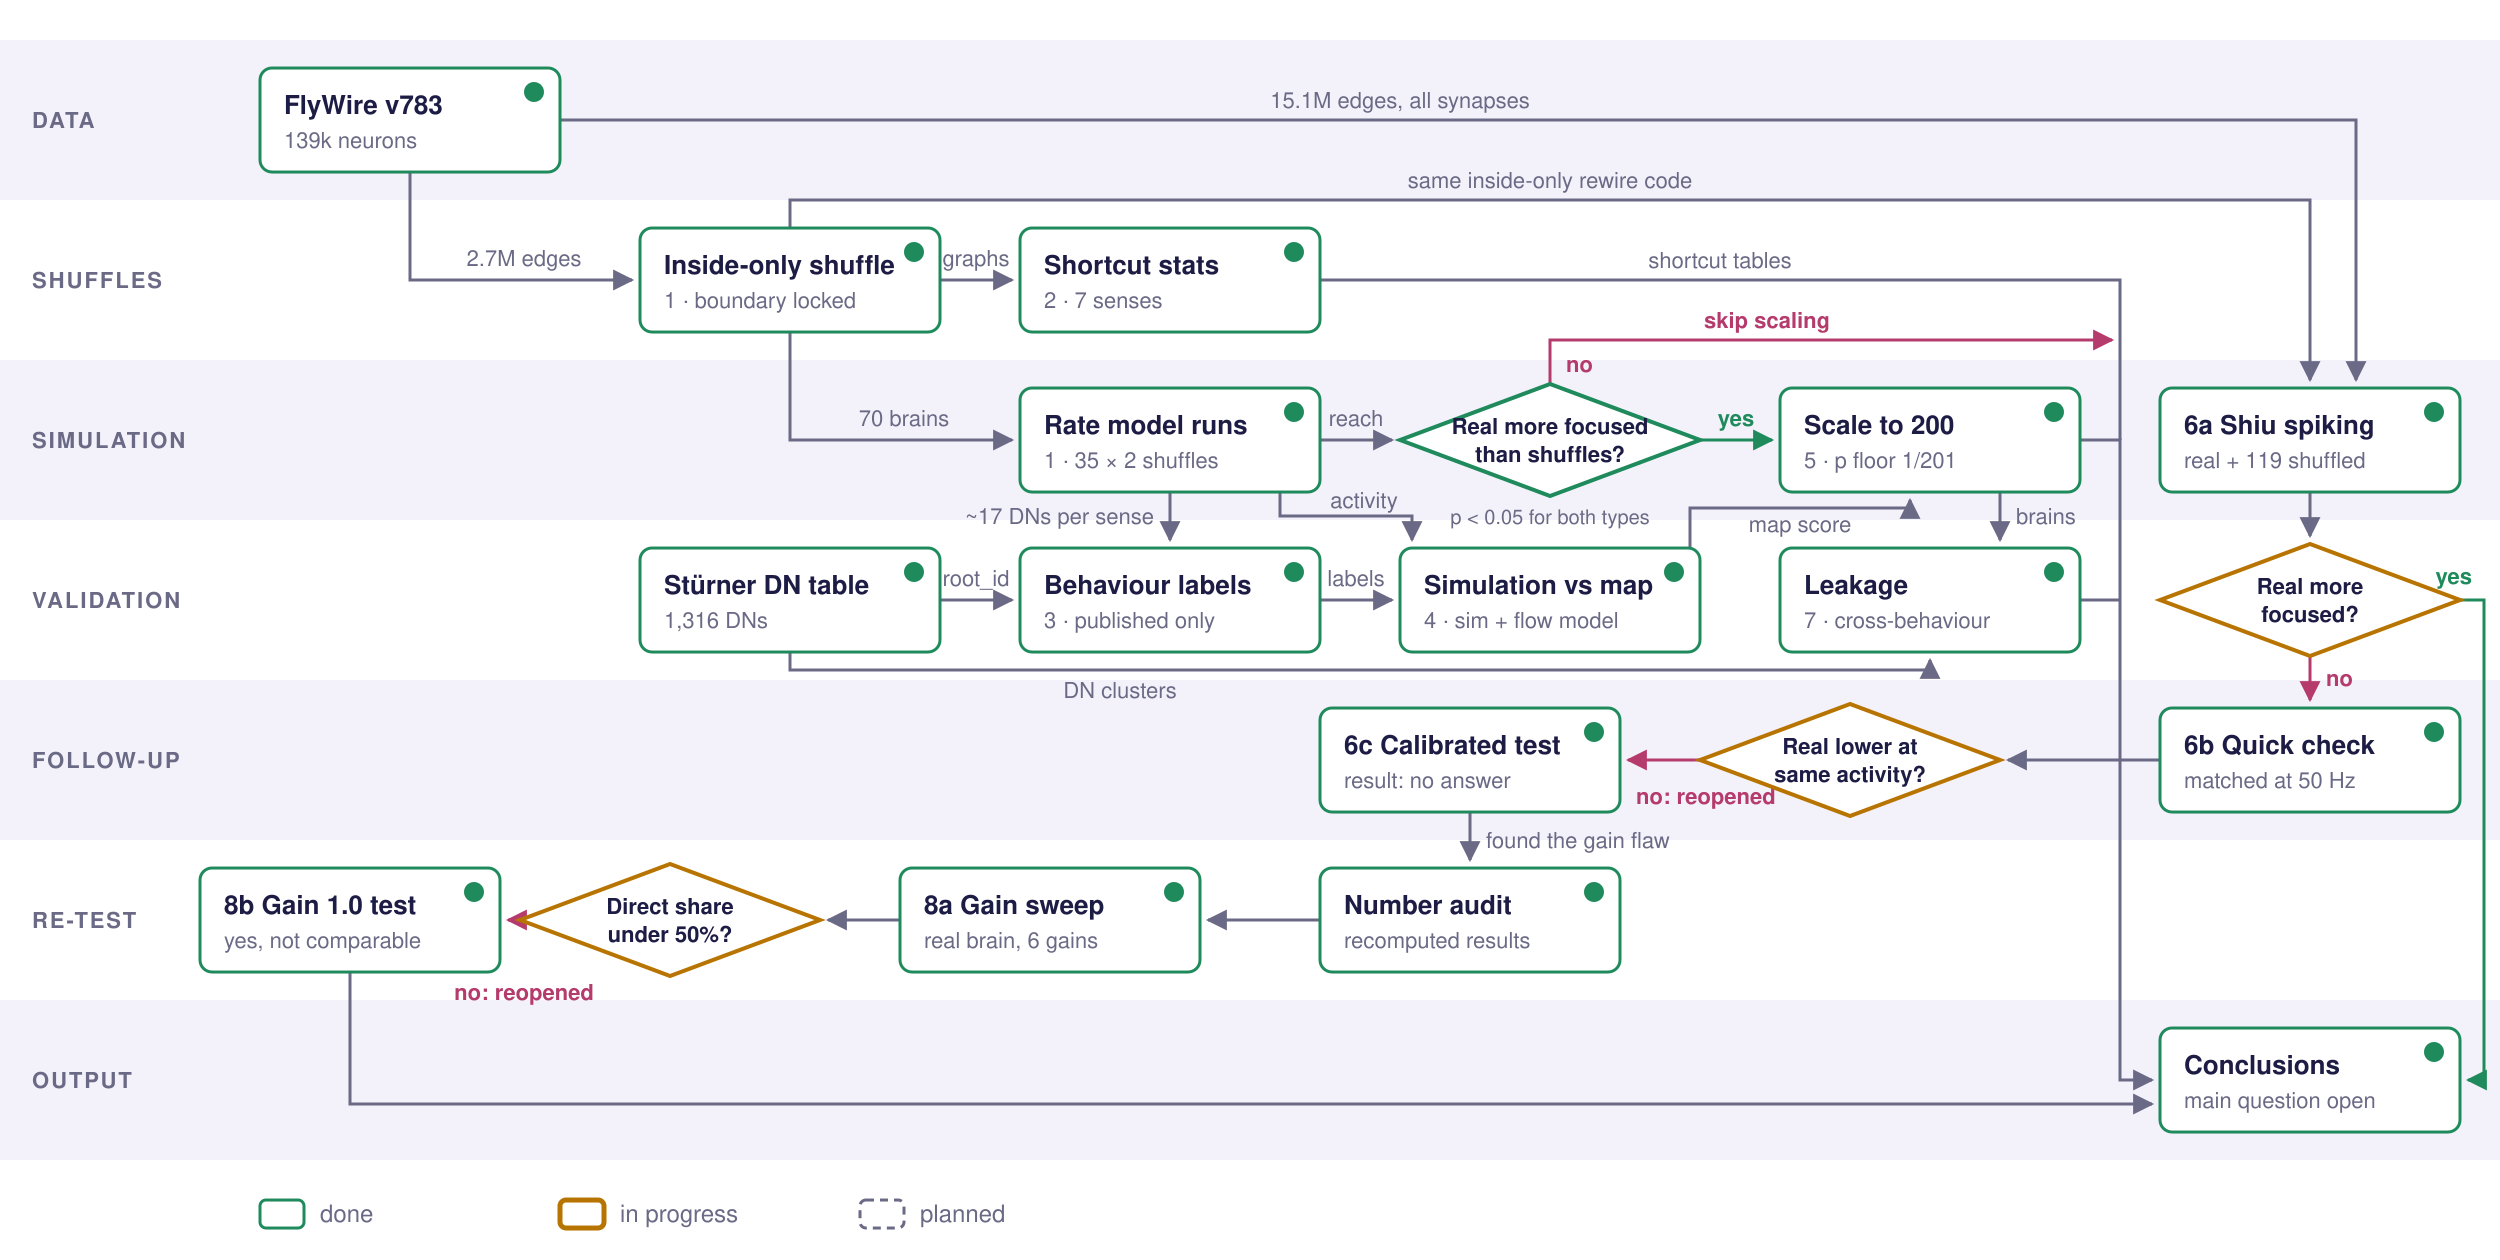
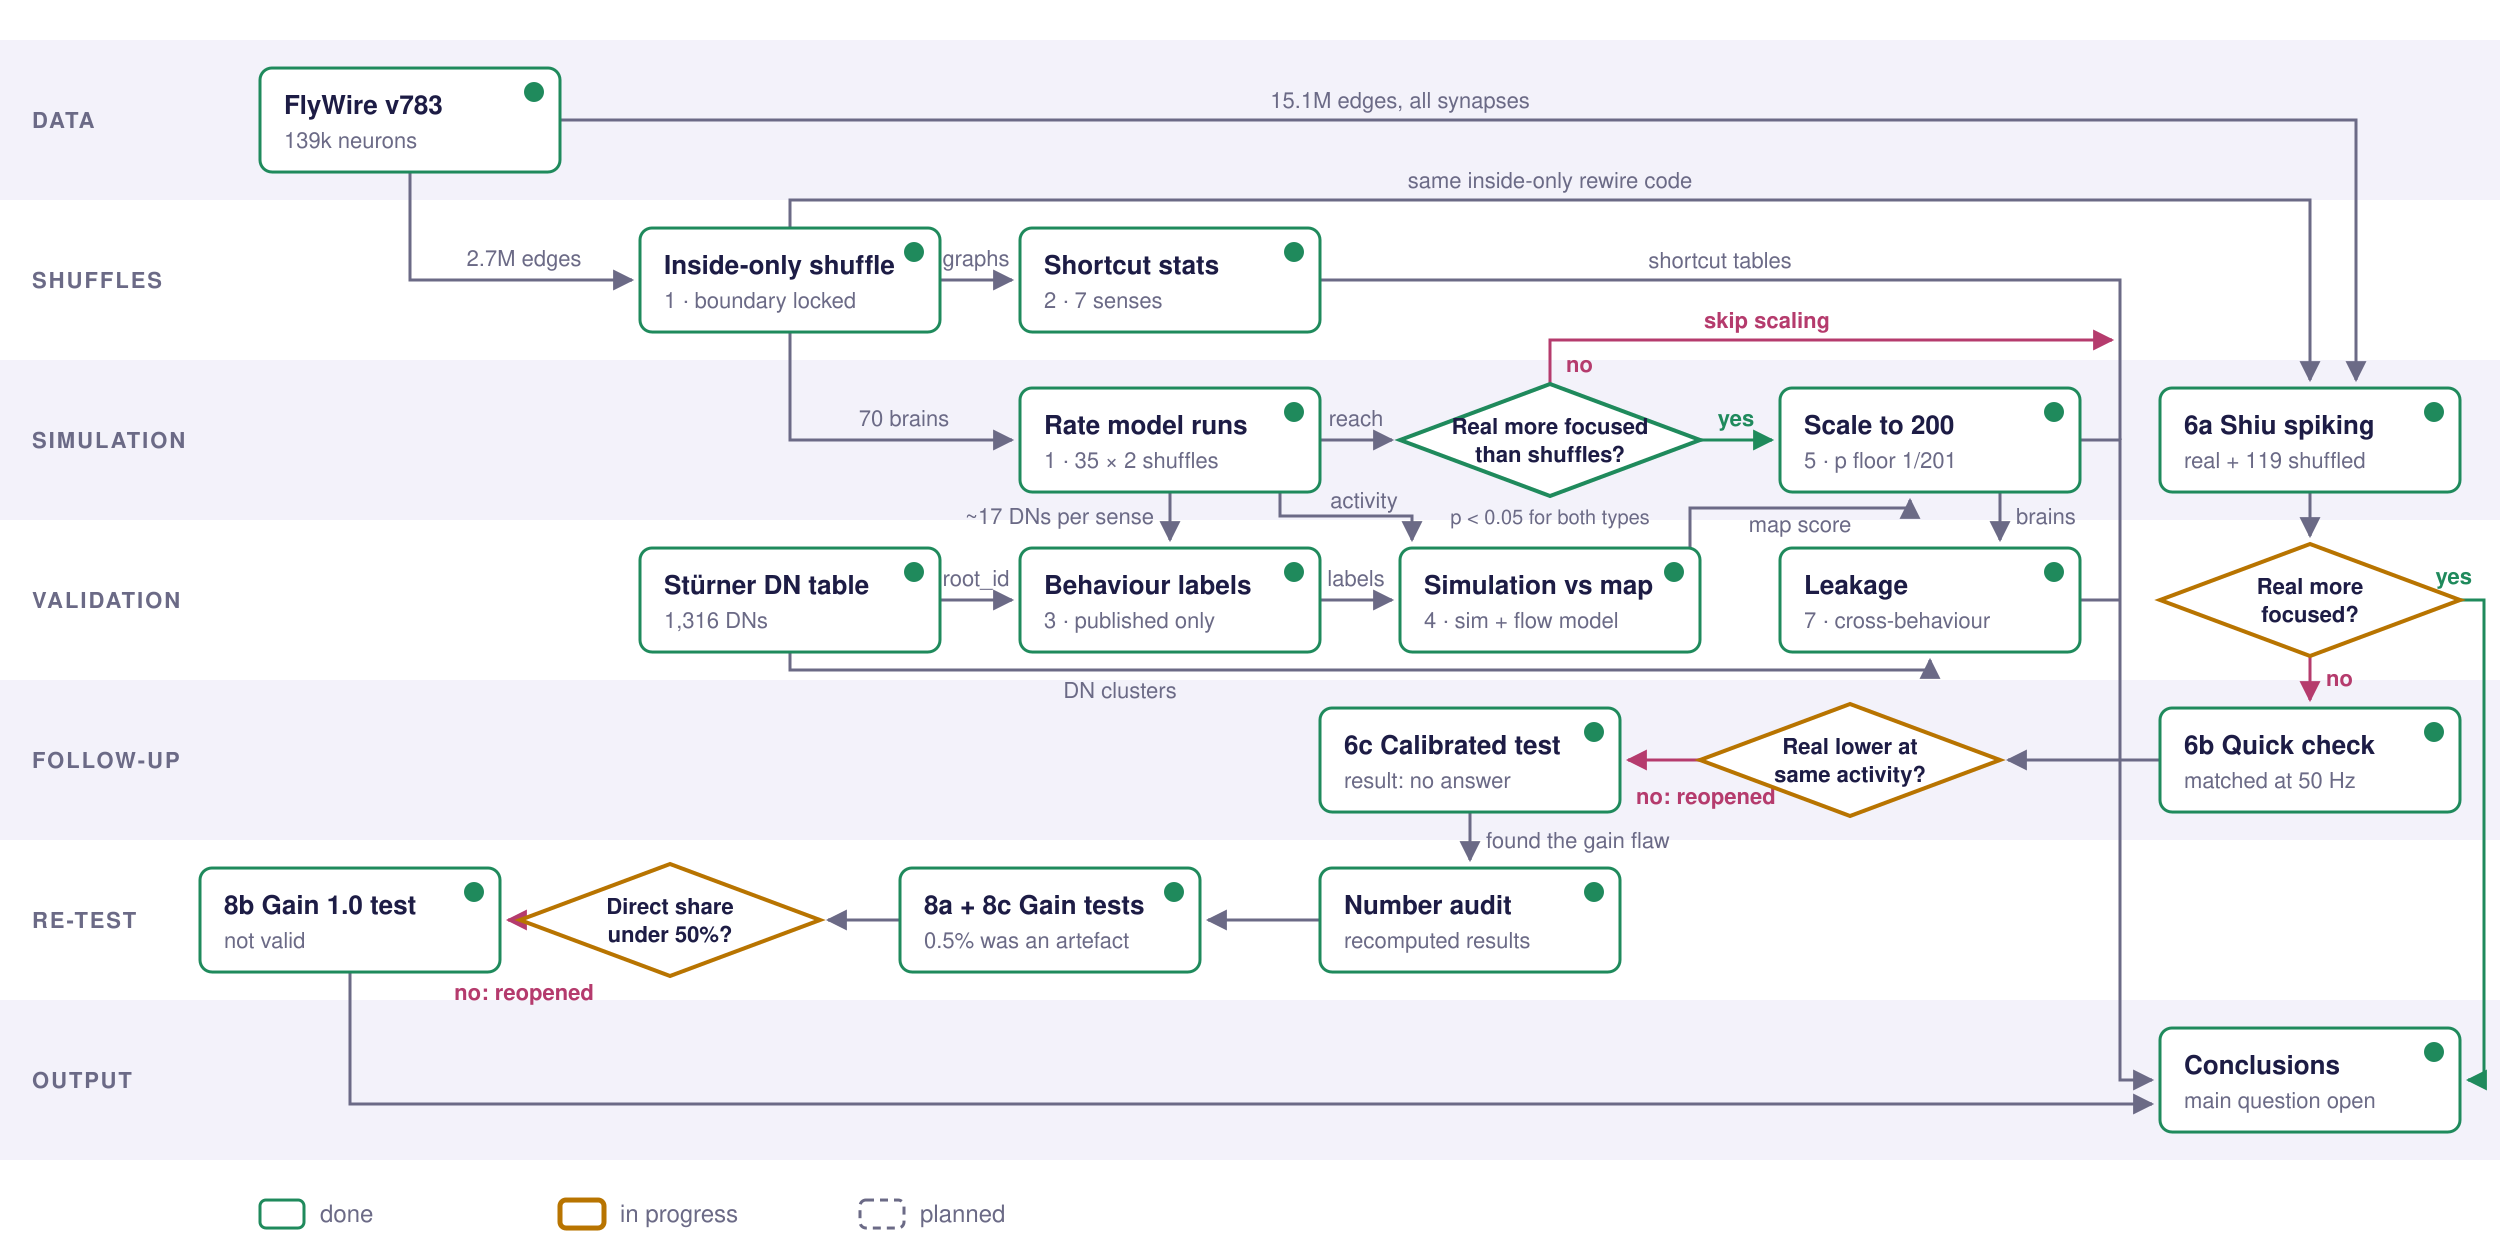
<svg xmlns="http://www.w3.org/2000/svg" viewBox="0 0 1250 630" font-family="Segoe UI, Helvetica, Arial, sans-serif">
  <rect width="1250" height="630" fill="#ffffff" />
  <defs>
    <marker id="pa" viewBox="0 0 10 10" refX="9" refY="5" markerWidth="7" markerHeight="7" orient="auto">
      <path d="M0,0L10,5L0,10z" fill="#6b6a86" />
    </marker>
    <marker id="py" viewBox="0 0 10 10" refX="9" refY="5" markerWidth="7" markerHeight="7" orient="auto">
      <path d="M0,0L10,5L0,10z" fill="#1f8a5c" />
    </marker>
    <marker id="pn" viewBox="0 0 10 10" refX="9" refY="5" markerWidth="7" markerHeight="7" orient="auto">
      <path d="M0,0L10,5L0,10z" fill="#b53b6d" />
    </marker>
  </defs>
  <rect x="0" y="20" width="1250" height="80" fill="#f3f2fa" />
  <text x="16" y="64" font-size="11" font-weight="700" letter-spacing="1" fill="#6b6a86">DATA</text>
  <text x="16" y="144" font-size="11" font-weight="700" letter-spacing="1" fill="#6b6a86">SHUFFLES</text>
  <rect x="0" y="180" width="1250" height="80" fill="#f3f2fa" />
  <text x="16" y="224" font-size="11" font-weight="700" letter-spacing="1" fill="#6b6a86">SIMULATION</text>
  <text x="16" y="304" font-size="11" font-weight="700" letter-spacing="1" fill="#6b6a86">VALIDATION</text>
  <rect x="0" y="340" width="1250" height="80" fill="#f3f2fa" />
  <text x="16" y="384" font-size="11" font-weight="700" letter-spacing="1" fill="#6b6a86">FOLLOW-UP</text>
  <text x="16" y="464" font-size="11" font-weight="700" letter-spacing="1" fill="#6b6a86">RE-TEST</text>
  <rect x="0" y="500" width="1250" height="80" fill="#f3f2fa" />
  <text x="16" y="544" font-size="11" font-weight="700" letter-spacing="1" fill="#6b6a86">OUTPUT</text>
  <path d="M205,86 V140 H316" fill="none" stroke="#6b6a86" stroke-width="1.5" marker-end="url(#pa)" />
  <text x="262" y="133" font-size="11" fill="#6b6a86" text-anchor="middle">2.7M edges</text>
  <path d="M470,140 H506" fill="none" stroke="#6b6a86" stroke-width="1.5" marker-end="url(#pa)" />
  <text x="488" y="133" font-size="11" fill="#6b6a86" text-anchor="middle">graphs</text>
  <path d="M395,166 V220 H506" fill="none" stroke="#6b6a86" stroke-width="1.5" marker-end="url(#pa)" />
  <text x="452" y="213" font-size="11" fill="#6b6a86" text-anchor="middle">70 brains</text>
  <path d="M660,220 H696" fill="none" stroke="#6b6a86" stroke-width="1.5" marker-end="url(#pa)" />
  <text x="678" y="213" font-size="11" fill="#6b6a86" text-anchor="middle">reach</text>
  <path d="M850,220 H886" fill="none" stroke="#1f8a5c" stroke-width="1.5" marker-end="url(#py)" />
  <text x="868" y="213" font-size="11" fill="#1f8a5c" text-anchor="middle" font-weight="700">yes</text>
  <path d="M775,192 V170 H1056" fill="none" stroke="#b53b6d" stroke-width="1.5" marker-end="url(#pn)" />
  <text x="783" y="186" font-size="11" fill="#b53b6d" text-anchor="start" font-weight="700">no</text>
  <path d="M660,140 H1060 V220" fill="none" stroke="#6b6a86" stroke-width="1.5" />
  <text x="860" y="134" font-size="11" fill="#6b6a86" text-anchor="middle">shortcut tables</text>
  <text x="852" y="164" font-size="11" font-weight="700" fill="#b53b6d">skip scaling</text>
  <text x="775" y="262" font-size="10" fill="#6b6a86" text-anchor="middle">p &lt; 0.05 for both types</text>
  <path d="M585,246 V270" fill="none" stroke="#6b6a86" stroke-width="1.5" marker-end="url(#pa)" />
  <text x="577" y="262" font-size="11" fill="#6b6a86" text-anchor="end">~17 DNs per sense</text>
  <path d="M470,300 H506" fill="none" stroke="#6b6a86" stroke-width="1.5" marker-end="url(#pa)" />
  <text x="488" y="293" font-size="11" fill="#6b6a86" text-anchor="middle">root_id</text>
  <path d="M660,300 H696" fill="none" stroke="#6b6a86" stroke-width="1.5" marker-end="url(#pa)" />
  <text x="678" y="293" font-size="11" fill="#6b6a86" text-anchor="middle">labels</text>
  <path d="M395,114 V100 H1155 V190" fill="none" stroke="#6b6a86" stroke-width="1.5" marker-end="url(#pa)" />
  <text x="775" y="94" font-size="11" fill="#6b6a86" text-anchor="middle">same inside-only rewire code</text>
  <path d="M280,60 H1178 V190" fill="none" stroke="#6b6a86" stroke-width="1.5" marker-end="url(#pa)" />
  <text x="700" y="54" font-size="11" fill="#6b6a86" text-anchor="middle">15.1M edges, all synapses</text>
  <path d="M640,246 V258 H706 V270" fill="none" stroke="#6b6a86" stroke-width="1.5" marker-end="url(#pa)" />
  <text x="682" y="254" font-size="11" fill="#6b6a86" text-anchor="middle">activity</text>
  <path d="M845,274 V254 H955 V250" fill="none" stroke="#6b6a86" stroke-width="1.5" marker-end="url(#pa)" />
  <text x="900" y="266" font-size="11" fill="#6b6a86" text-anchor="middle">map score</text>
  <path d="M1000,246 V270" fill="none" stroke="#6b6a86" stroke-width="1.5" marker-end="url(#pa)" />
  <text x="1008" y="262" font-size="11" fill="#6b6a86" text-anchor="start">brains</text>
  <path d="M395,326 V335 H965 V330" fill="none" stroke="#6b6a86" stroke-width="1.5" marker-end="url(#pa)" />
  <text x="560" y="349" font-size="11" fill="#6b6a86" text-anchor="middle">DN clusters</text>
  <path d="M1040,220 H1060 V540 H1076" fill="none" stroke="#6b6a86" stroke-width="1.5" marker-end="url(#pa)" />
  <path d="M1040,300 H1060" fill="none" stroke="#6b6a86" stroke-width="1.5" />
  <path d="M1155,246 V268" fill="none" stroke="#6b6a86" stroke-width="1.5" marker-end="url(#pa)" />
  <path d="M1155,328 V350" fill="none" stroke="#b53b6d" stroke-width="1.5" marker-end="url(#pn)" />
  <text x="1163" y="343" font-size="11" fill="#b53b6d" text-anchor="start" font-weight="700">no</text>
  <path d="M1230,300 H1242 V540 H1234" fill="none" stroke="#1f8a5c" stroke-width="1.5" marker-end="url(#py)" />
  <text x="1236" y="292" font-size="11" fill="#1f8a5c" text-anchor="end" font-weight="700">yes</text>
  <path d="M1080,380 H1004" fill="none" stroke="#6b6a86" stroke-width="1.5" marker-end="url(#pa)" />
  <path d="M850,380 H814" fill="none" stroke="#b53b6d" stroke-width="1.5" marker-end="url(#pn)" />
  <text x="818" y="402" font-size="11" fill="#b53b6d" text-anchor="start" font-weight="700">no: reopened</text>
  <path d="M735,406 V430" fill="none" stroke="#6b6a86" stroke-width="1.5" marker-end="url(#pa)" />
  <text x="743" y="424" font-size="11" fill="#6b6a86" text-anchor="start">found the gain flaw</text>
  <path d="M660,460 H604" fill="none" stroke="#6b6a86" stroke-width="1.5" marker-end="url(#pa)" />
  <path d="M450,460 H414" fill="none" stroke="#6b6a86" stroke-width="1.5" marker-end="url(#pa)" />
  <path d="M260,460 H254" fill="none" stroke="#b53b6d" stroke-width="1.5" marker-end="url(#pn)" />
  <text x="262" y="500" font-size="11" fill="#b53b6d" text-anchor="middle" font-weight="700">no: reopened</text>
  <path d="M175,486 V552 H1076" fill="none" stroke="#6b6a86" stroke-width="1.5" marker-end="url(#pa)" />
  <g transform="translate(130,34)">
    <rect width="150" height="52" rx="6" fill="#ffffff" stroke="#1f8a5c" stroke-width="1.5" />
    <circle cx="137" cy="12" r="5" fill="#1f8a5c" />
    <text x="12" y="23" font-size="13" font-weight="700" fill="#1d1c45">FlyWire v783</text>
    <text x="12" y="40" font-size="11" fill="#6b6a86">139k neurons</text>
  </g>
  <g transform="translate(320,114)">
    <rect width="150" height="52" rx="6" fill="#ffffff" stroke="#1f8a5c" stroke-width="1.5" />
    <circle cx="137" cy="12" r="5" fill="#1f8a5c" />
    <text x="12" y="23" font-size="13" font-weight="700" fill="#1d1c45">Inside-only shuffle</text>
    <text x="12" y="40" font-size="11" fill="#6b6a86">1 · boundary locked</text>
  </g>
  <g transform="translate(510,114)">
    <rect width="150" height="52" rx="6" fill="#ffffff" stroke="#1f8a5c" stroke-width="1.5" />
    <circle cx="137" cy="12" r="5" fill="#1f8a5c" />
    <text x="12" y="23" font-size="13" font-weight="700" fill="#1d1c45">Shortcut stats</text>
    <text x="12" y="40" font-size="11" fill="#6b6a86">2 · 7 senses</text>
  </g>
  <g transform="translate(510,194)">
    <rect width="150" height="52" rx="6" fill="#ffffff" stroke="#1f8a5c" stroke-width="1.5" />
    <circle cx="137" cy="12" r="5" fill="#1f8a5c" />
    <text x="12" y="23" font-size="13" font-weight="700" fill="#1d1c45">Rate model runs</text>
    <text x="12" y="40" font-size="11" fill="#6b6a86">1 · 35 × 2 shuffles</text>
  </g>
  <g transform="translate(775,220)">
    <polygon points="0,-28 75,0 0,28 -75,0" fill="#ffffff" stroke="#1f8a5c" stroke-width="2" />
    <text x="0" y="-3" font-size="11" font-weight="700" fill="#1d1c45" text-anchor="middle">Real more focused</text>
    <text x="0" y="11" font-size="11" font-weight="700" fill="#1d1c45" text-anchor="middle">than shuffles?</text>
  </g>
  <g transform="translate(890,194)">
    <rect width="150" height="52" rx="6" fill="#ffffff" stroke="#1f8a5c" stroke-width="1.5" />
    <circle cx="137" cy="12" r="5" fill="#1f8a5c" />
    <text x="12" y="23" font-size="13" font-weight="700" fill="#1d1c45">Scale to 200</text>
    <text x="12" y="40" font-size="11" fill="#6b6a86">5 · p floor 1/201</text>
  </g>
  <g transform="translate(1080,194)">
    <rect width="150" height="52" rx="6" fill="#ffffff" stroke="#1f8a5c" stroke-width="1.5" />
    <circle cx="137" cy="12" r="5" fill="#1f8a5c" />
    <text x="12" y="23" font-size="13" font-weight="700" fill="#1d1c45">6a Shiu spiking</text>
    <text x="12" y="40" font-size="11" fill="#6b6a86">real + 119 shuffled</text>
  </g>
  <g transform="translate(1155,300)">
    <polygon points="0,-28 75,0 0,28 -75,0" fill="#ffffff" stroke="#b87400" stroke-width="2" />
    <text x="0" y="-3" font-size="11" font-weight="700" fill="#1d1c45" text-anchor="middle">Real more</text>
    <text x="0" y="11" font-size="11" font-weight="700" fill="#1d1c45" text-anchor="middle">focused?</text>
  </g>
  <g transform="translate(925,380)">
    <polygon points="0,-28 75,0 0,28 -75,0" fill="#ffffff" stroke="#b87400" stroke-width="2" />
    <text x="0" y="-3" font-size="11" font-weight="700" fill="#1d1c45" text-anchor="middle">Real lower at</text>
    <text x="0" y="11" font-size="11" font-weight="700" fill="#1d1c45" text-anchor="middle">same activity?</text>
  </g>
  <g transform="translate(335,460)">
    <polygon points="0,-28 75,0 0,28 -75,0" fill="#ffffff" stroke="#b87400" stroke-width="2" />
    <text x="0" y="-3" font-size="11" font-weight="700" fill="#1d1c45" text-anchor="middle">Direct share</text>
    <text x="0" y="11" font-size="11" font-weight="700" fill="#1d1c45" text-anchor="middle">under 50%?</text>
  </g>
  <g transform="translate(1080,354)">
    <rect width="150" height="52" rx="6" fill="#ffffff" stroke="#1f8a5c" stroke-width="1.5" />
    <circle cx="137" cy="12" r="5" fill="#1f8a5c" />
    <text x="12" y="23" font-size="13" font-weight="700" fill="#1d1c45">6b Quick check</text>
    <text x="12" y="40" font-size="11" fill="#6b6a86">matched at 50 Hz</text>
  </g>
  <g transform="translate(660,354)">
    <rect width="150" height="52" rx="6" fill="#ffffff" stroke="#1f8a5c" stroke-width="1.5" />
    <circle cx="137" cy="12" r="5" fill="#1f8a5c" />
    <text x="12" y="23" font-size="13" font-weight="700" fill="#1d1c45">6c Calibrated test</text>
    <text x="12" y="40" font-size="11" fill="#6b6a86">result: no answer</text>
  </g>
  <g transform="translate(320,274)">
    <rect width="150" height="52" rx="6" fill="#ffffff" stroke="#1f8a5c" stroke-width="1.5" />
    <circle cx="137" cy="12" r="5" fill="#1f8a5c" />
    <text x="12" y="23" font-size="13" font-weight="700" fill="#1d1c45">Stürner DN table</text>
    <text x="12" y="40" font-size="11" fill="#6b6a86">1,316 DNs</text>
  </g>
  <g transform="translate(510,274)">
    <rect width="150" height="52" rx="6" fill="#ffffff" stroke="#1f8a5c" stroke-width="1.5" />
    <circle cx="137" cy="12" r="5" fill="#1f8a5c" />
    <text x="12" y="23" font-size="13" font-weight="700" fill="#1d1c45">Behaviour labels</text>
    <text x="12" y="40" font-size="11" fill="#6b6a86">3 · published only</text>
  </g>
  <g transform="translate(700,274)">
    <rect width="150" height="52" rx="6" fill="#ffffff" stroke="#1f8a5c" stroke-width="1.5" />
    <circle cx="137" cy="12" r="5" fill="#1f8a5c" />
    <text x="12" y="23" font-size="13" font-weight="700" fill="#1d1c45">Simulation vs map</text>
    <text x="12" y="40" font-size="11" fill="#6b6a86">4 · sim + flow model</text>
  </g>
  <g transform="translate(890,274)">
    <rect width="150" height="52" rx="6" fill="#ffffff" stroke="#1f8a5c" stroke-width="1.5" />
    <circle cx="137" cy="12" r="5" fill="#1f8a5c" />
    <text x="12" y="23" font-size="13" font-weight="700" fill="#1d1c45">Leakage</text>
    <text x="12" y="40" font-size="11" fill="#6b6a86">7 · cross-behaviour</text>
  </g>
  <g transform="translate(660,434)">
    <rect width="150" height="52" rx="6" fill="#ffffff" stroke="#1f8a5c" stroke-width="1.5" />
    <circle cx="137" cy="12" r="5" fill="#1f8a5c" />
    <text x="12" y="23" font-size="13" font-weight="700" fill="#1d1c45">Number audit</text>
    <text x="12" y="40" font-size="11" fill="#6b6a86">recomputed results</text>
  </g>
  <g transform="translate(450,434)">
    <rect width="150" height="52" rx="6" fill="#ffffff" stroke="#1f8a5c" stroke-width="1.5" />
    <circle cx="137" cy="12" r="5" fill="#1f8a5c" />
-     <text x="12" y="23" font-size="13" font-weight="700" fill="#1d1c45">8a Gain sweep</text>
-     <text x="12" y="40" font-size="11" fill="#6b6a86">real brain, 6 gains</text>
+     <text x="12" y="23" font-size="13" font-weight="700" fill="#1d1c45">8a + 8c Gain tests</text>
+     <text x="12" y="40" font-size="11" fill="#6b6a86">0.5% was an artefact</text>
  </g>
  <g transform="translate(100,434)">
    <rect width="150" height="52" rx="6" fill="#ffffff" stroke="#1f8a5c" stroke-width="1.5" />
    <circle cx="137" cy="12" r="5" fill="#1f8a5c" />
    <text x="12" y="23" font-size="13" font-weight="700" fill="#1d1c45">8b Gain 1.0 test</text>
-     <text x="12" y="40" font-size="11" fill="#6b6a86">yes, not comparable</text>
+     <text x="12" y="40" font-size="11" fill="#6b6a86">not valid</text>
  </g>
  <g transform="translate(1080,514)">
    <rect width="150" height="52" rx="6" fill="#ffffff" stroke="#1f8a5c" stroke-width="1.5" />
    <circle cx="137" cy="12" r="5" fill="#1f8a5c" />
    <text x="12" y="23" font-size="13" font-weight="700" fill="#1d1c45">Conclusions</text>
    <text x="12" y="40" font-size="11" fill="#6b6a86">main question open</text>
  </g>
  <rect x="130" y="600" width="22" height="14" rx="3" fill="#ffffff" stroke="#1f8a5c" stroke-width="1.5" />
  <text x="160" y="611" font-size="12" fill="#6b6a86">done</text>
  <rect x="280" y="600" width="22" height="14" rx="3" fill="#ffffff" stroke="#b87400" stroke-width="2.5" />
  <text x="310" y="611" font-size="12" fill="#6b6a86">in progress</text>
  <rect x="430" y="600" width="22" height="14" rx="3" fill="#ffffff" stroke="#6b6a86" stroke-width="1.5" stroke-dasharray="4 3" />
  <text x="460" y="611" font-size="12" fill="#6b6a86">planned</text>
</svg>
